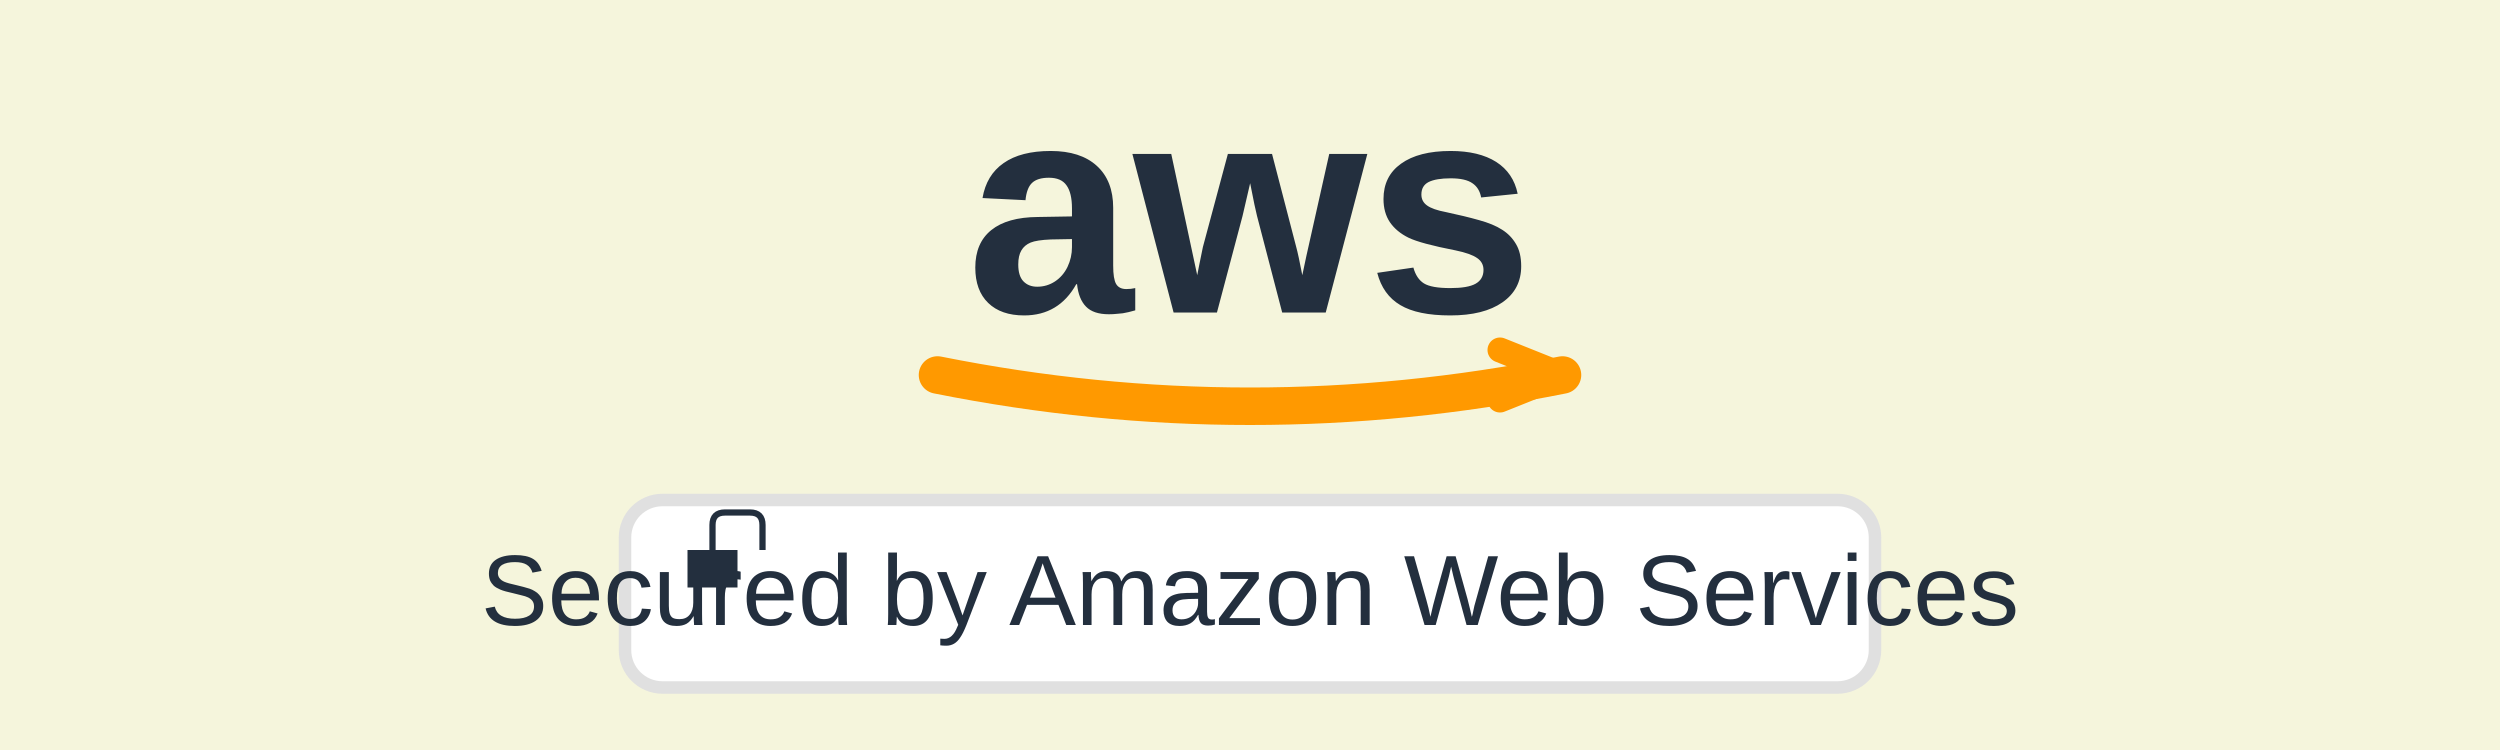
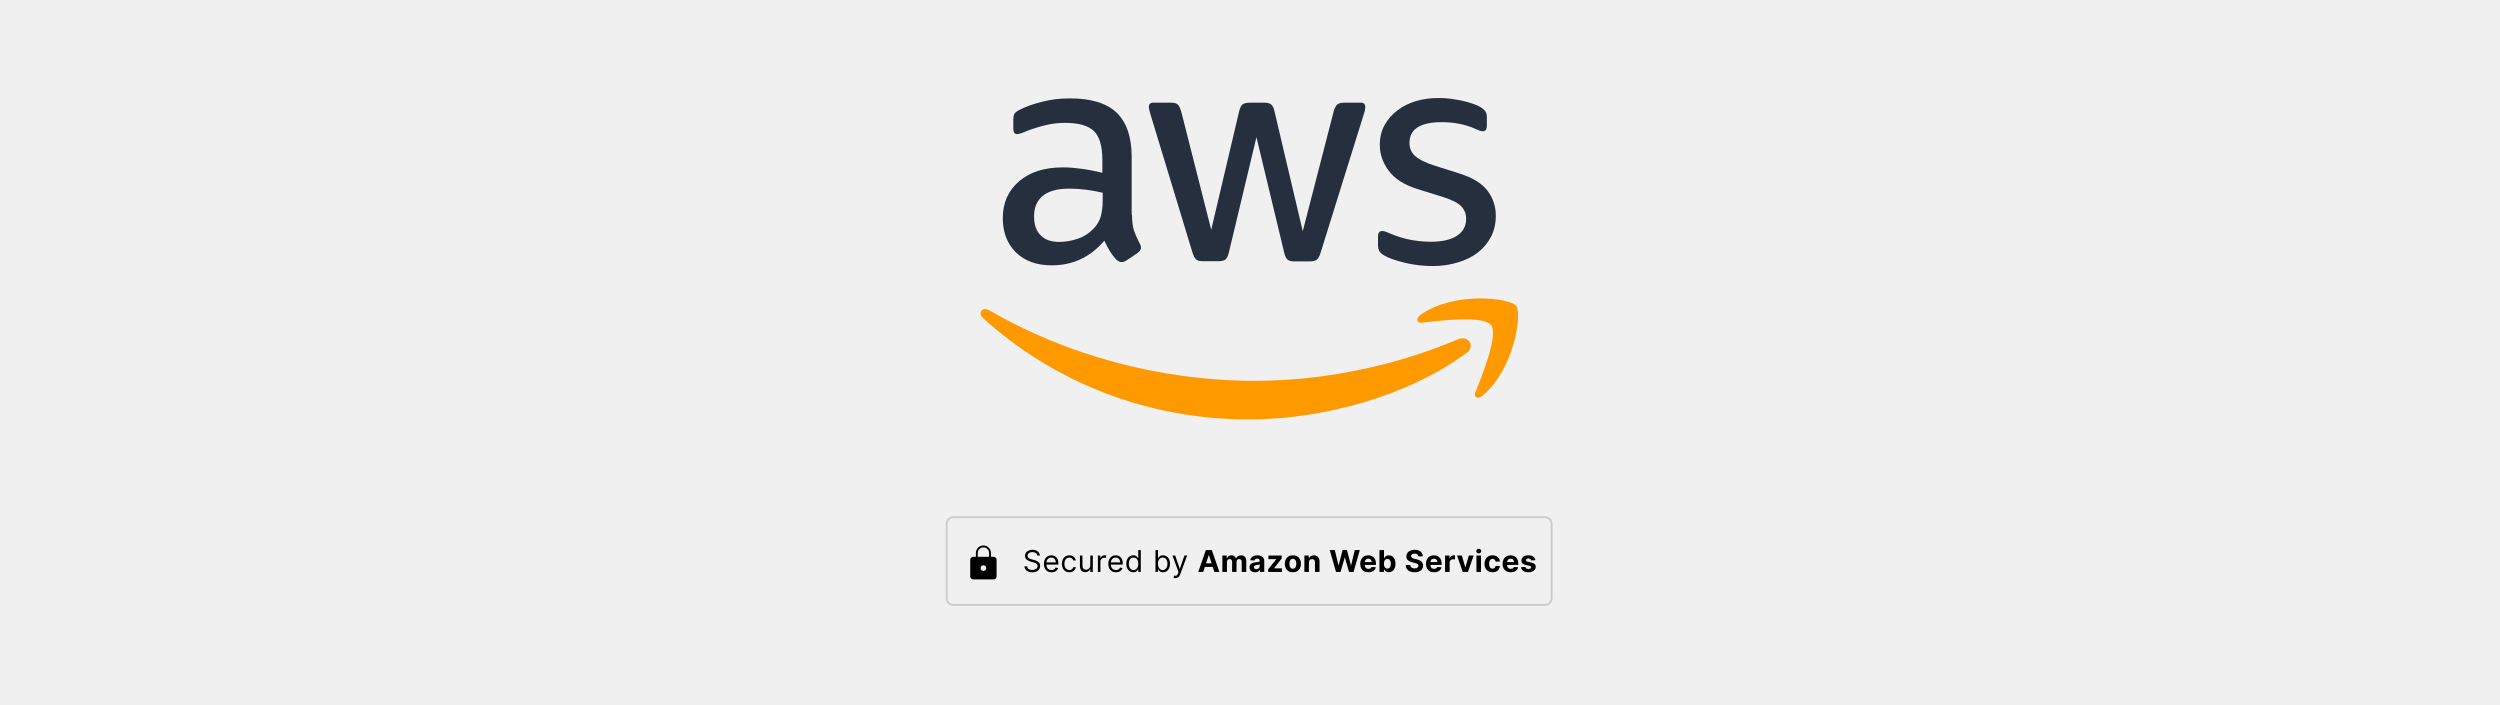
- <svg xmlns="http://www.w3.org/2000/svg" width="200" height="60" viewBox="0 0 200 60">
-   <rect width="200" height="60" fill="#F5F5DC" />
-   <text x="100" y="25" font-family="Arial, sans-serif" font-size="24" font-weight="bold" text-anchor="middle" fill="#232F3E">aws</text>
-   <path d="M 75 30 Q 100 35 125 30" stroke="#FF9900" stroke-width="3" fill="none" stroke-linecap="round" />
-   <path d="M 120 28 L 125 30 L 120 32" stroke="#FF9900" stroke-width="2" fill="none" stroke-linecap="round" stroke-linejoin="round" />
-   <rect x="50" y="40" width="100" height="15" rx="3" fill="white" stroke="#E0E0E0" stroke-width="1" />
-   <rect x="55" y="44" width="4" height="3" fill="#232F3E" />
-   <path d="M 57 44 L 57 42 Q 57 41 58 41 L 60 41 Q 61 41 61 42 L 61 44" stroke="#232F3E" stroke-width="0.5" fill="none" />
-   <text x="100" y="50" font-family="Arial, sans-serif" font-size="8" text-anchor="middle" fill="#232F3E">Secured by Amazon Web Services</text>
+ <svg xmlns="http://www.w3.org/2000/svg" width="1146" height="323" viewBox="0 0 1146 323" fill="none">
+   <g clip-path="url(#clip0_2298_5691)">
+     <path d="M518.923 98.441C518.923 101.474 519.252 103.932 519.825 105.735C520.553 107.763 521.429 109.735 522.447 111.635C522.857 112.29 523.02 112.945 523.02 113.52C523.02 114.338 522.529 115.158 521.464 115.978L516.302 119.419C515.564 119.911 514.826 120.157 514.17 120.157C513.351 120.157 512.532 119.747 511.712 119.009C510.607 117.824 509.619 116.534 508.762 115.158C507.943 113.766 507.123 112.208 506.222 110.324C499.83 117.862 491.799 121.631 482.13 121.632C475.248 121.632 469.757 119.665 465.741 115.732C461.727 111.798 459.678 106.554 459.678 99.999C459.678 93.034 462.136 87.379 467.135 83.118C472.133 78.857 478.771 76.727 487.211 76.727C489.997 76.727 492.865 76.972 495.897 77.382C498.929 77.792 502.043 78.447 505.321 79.185V73.203C505.321 66.975 504.009 62.632 501.469 60.092C498.847 57.552 494.422 56.322 488.112 56.322C485.244 56.322 482.295 56.651 479.262 57.388C476.23 58.126 473.28 59.027 470.412 60.174C469.101 60.747 468.118 61.075 467.544 61.239C466.97 61.404 466.561 61.485 466.233 61.485C465.086 61.485 464.513 60.665 464.513 58.944V54.929C464.513 53.618 464.677 52.635 465.086 52.062C465.496 51.488 466.233 50.914 467.381 50.341C470.249 48.865 473.69 47.636 477.705 46.653C481.721 45.588 485.983 45.097 490.489 45.097C500.241 45.097 507.37 47.309 511.959 51.734C516.466 56.159 518.761 62.878 518.761 71.892V98.441H518.923ZM485.654 110.897C488.359 110.897 491.145 110.406 494.094 109.422C497.044 108.439 499.667 106.636 501.879 104.178C503.191 102.621 504.174 100.9 504.665 98.933C505.157 96.967 505.484 94.59 505.484 91.804V88.363C502.999 87.758 500.482 87.293 497.945 86.97C495.391 86.645 492.818 86.481 490.243 86.478C484.752 86.478 480.737 87.543 478.034 89.756C475.33 91.968 474.018 95.082 474.018 99.179C474.018 103.03 475.001 105.898 477.049 107.865C479.017 109.914 481.885 110.897 485.654 110.897ZM551.455 119.747C549.98 119.747 548.997 119.501 548.341 118.927C547.686 118.436 547.112 117.289 546.621 115.732L527.364 52.389C526.871 50.75 526.626 49.685 526.626 49.111C526.626 47.801 527.281 47.062 528.593 47.062H536.623C538.18 47.062 539.246 47.309 539.819 47.882C540.474 48.374 540.967 49.521 541.458 51.078L555.224 105.325L568.008 51.078C568.417 49.439 568.909 48.374 569.564 47.882C570.22 47.391 571.368 47.063 572.843 47.063H579.398C580.954 47.063 582.021 47.309 582.675 47.882C583.331 48.374 583.905 49.521 584.232 51.078L597.18 105.98L611.355 51.078C611.847 49.439 612.421 48.374 612.994 47.882C613.649 47.391 614.715 47.063 616.19 47.063H623.81C625.122 47.063 625.86 47.718 625.86 49.111C625.86 49.521 625.777 49.931 625.695 50.422C625.613 50.913 625.45 51.57 625.122 52.472L605.373 115.813C604.882 117.453 604.308 118.518 603.652 119.009C602.997 119.501 601.931 119.829 600.539 119.829H593.492C591.935 119.829 590.87 119.584 590.213 119.009C589.558 118.436 588.985 117.371 588.657 115.732L575.955 62.878L563.336 115.649C562.927 117.289 562.435 118.354 561.779 118.927C561.124 119.501 559.976 119.747 558.502 119.747H551.455ZM656.753 121.96C652.492 121.96 648.231 121.468 644.134 120.484C640.036 119.501 636.841 118.435 634.71 117.207C633.399 116.469 632.497 115.65 632.17 114.913C631.851 114.189 631.684 113.408 631.678 112.618V108.439C631.678 106.718 632.333 105.898 633.563 105.898C634.065 105.9 634.563 105.983 635.038 106.145C635.529 106.309 636.267 106.636 637.087 106.964C639.981 108.237 643.002 109.199 646.1 109.832C649.31 110.482 652.577 110.812 655.852 110.815C661.014 110.815 665.03 109.914 667.815 108.111C670.601 106.308 672.077 103.686 672.077 100.326C672.077 98.032 671.339 96.147 669.864 94.59C668.389 93.033 665.603 91.641 661.588 90.329L649.706 86.642C643.724 84.757 639.299 81.971 636.595 78.283C633.891 74.677 632.498 70.663 632.498 66.401C632.498 62.96 633.235 59.928 634.71 57.305C636.185 54.683 638.152 52.389 640.61 50.587C643.068 48.702 645.854 47.309 649.132 46.325C652.409 45.342 655.851 44.932 659.457 44.932C661.259 44.932 663.144 45.015 664.947 45.26C666.832 45.506 668.553 45.833 670.274 46.161C671.912 46.571 673.47 46.981 674.945 47.473C676.419 47.964 677.566 48.455 678.386 48.947C679.534 49.603 680.352 50.259 680.844 50.996C681.336 51.652 681.582 52.553 681.582 53.7V57.552C681.582 59.272 680.927 60.174 679.697 60.174C679.042 60.174 677.976 59.846 676.584 59.19C671.912 57.059 666.667 55.994 660.851 55.994C656.18 55.994 652.492 56.732 649.951 58.289C647.412 59.846 646.1 62.223 646.1 65.582C646.1 67.877 646.92 69.843 648.558 71.4C650.197 72.958 653.229 74.514 657.573 75.907L669.208 79.595C675.108 81.48 679.369 84.102 681.91 87.461C684.45 90.82 685.68 94.672 685.68 98.933C685.68 102.457 684.941 105.653 683.548 108.439C682.074 111.225 680.107 113.683 677.566 115.65C675.026 117.699 671.994 119.174 668.471 120.239C664.783 121.386 660.932 121.96 656.753 121.96Z" fill="#252F3E" />
+     <path d="M672.247 161.782C645.288 181.695 606.118 192.266 572.44 192.266C525.24 192.266 482.712 174.811 450.59 145.803C448.049 143.509 450.343 140.396 453.375 142.197C488.119 162.357 530.976 174.566 575.308 174.566C605.217 174.566 638.077 168.338 668.315 155.555C672.821 153.506 676.673 158.505 672.247 161.782ZM683.474 148.999C680.033 144.574 660.693 146.868 651.925 147.934C649.303 148.262 648.893 145.967 651.27 144.247C666.675 133.43 691.996 136.544 694.946 140.149C697.896 143.837 694.126 169.157 679.704 181.285C677.492 183.17 675.362 182.187 676.345 179.729C679.622 171.615 686.915 153.342 683.474 148.999Z" fill="#FF9900" />
+   </g>
+   <rect x="433.967" y="237.074" width="277.304" height="40.221" rx="3.022" stroke="#CBCBCB" stroke-width="0.863" />
+   <path d="M446.147 265.596C445.763 265.596 445.434 265.459 445.162 265.186C444.889 264.912 444.752 264.585 444.751 264.202V256.631C444.751 256.248 444.888 255.92 445.162 255.647C445.435 255.374 445.763 255.237 446.146 255.236H447.341V253.509C447.341 252.547 447.677 251.732 448.347 251.062C449.017 250.391 449.833 250.056 450.795 250.056C451.757 250.056 452.573 250.391 453.243 251.062C453.914 251.732 454.249 252.548 454.248 253.509V255.236H455.444C455.827 255.236 456.155 255.373 456.428 255.646C456.701 255.919 456.838 256.247 456.838 256.63V264.202C456.838 264.585 456.701 264.913 456.428 265.186C456.155 265.459 455.827 265.595 455.444 265.596H446.147ZM450.795 261.711C451.159 261.711 451.466 261.586 451.715 261.336C451.965 261.087 452.09 260.78 452.09 260.416C452.09 260.052 451.965 259.745 451.715 259.496C451.465 259.246 451.159 259.121 450.795 259.121C450.431 259.12 450.124 259.245 449.874 259.496C449.625 259.745 449.5 260.052 449.5 260.416C449.5 260.78 449.625 261.087 449.874 261.336C450.124 261.586 450.43 261.711 450.795 261.711ZM448.205 255.236H453.385V253.509C453.385 252.79 453.133 252.178 452.629 251.675C452.126 251.171 451.514 250.919 450.795 250.919C450.075 250.919 449.464 251.171 448.96 251.675C448.457 252.178 448.205 252.79 448.205 253.509V255.236Z" fill="black" />
+   <path d="M475.506 254.65C475.447 254.153 475.208 253.767 474.79 253.492C474.371 253.217 473.858 253.08 473.249 253.08C472.805 253.08 472.416 253.152 472.082 253.296C471.752 253.44 471.493 253.638 471.307 253.889C471.124 254.141 471.032 254.427 471.032 254.748C471.032 255.016 471.096 255.246 471.224 255.439C471.354 255.629 471.521 255.788 471.724 255.915C471.927 256.04 472.139 256.143 472.362 256.224C472.584 256.303 472.788 256.367 472.975 256.416L473.995 256.69C474.257 256.759 474.548 256.854 474.868 256.975C475.192 257.096 475.501 257.261 475.795 257.47C476.093 257.676 476.338 257.941 476.531 258.265C476.724 258.589 476.82 258.986 476.82 259.457C476.82 260 476.678 260.49 476.394 260.928C476.112 261.367 475.7 261.715 475.158 261.973C474.618 262.232 473.962 262.361 473.191 262.361C472.471 262.361 471.848 262.245 471.322 262.013C470.798 261.78 470.386 261.457 470.086 261.041C469.788 260.626 469.619 260.144 469.58 259.594H470.836C470.869 259.974 470.996 260.287 471.219 260.536C471.444 260.781 471.729 260.964 472.072 261.085C472.419 261.203 472.792 261.262 473.191 261.262C473.655 261.262 474.072 261.187 474.441 261.036C474.811 260.883 475.104 260.67 475.319 260.399C475.535 260.124 475.643 259.804 475.643 259.437C475.643 259.104 475.55 258.832 475.364 258.623C475.177 258.414 474.932 258.244 474.628 258.113C474.324 257.982 473.995 257.868 473.642 257.769L472.406 257.416C471.621 257.191 471 256.869 470.542 256.45C470.084 256.031 469.855 255.484 469.855 254.807C469.855 254.244 470.007 253.754 470.311 253.335C470.619 252.913 471.031 252.586 471.547 252.354C472.067 252.119 472.648 252.001 473.289 252.001C473.936 252.001 474.512 252.117 475.015 252.349C475.519 252.578 475.918 252.892 476.212 253.291C476.51 253.69 476.667 254.143 476.683 254.65H475.506ZM482.03 262.341C481.304 262.341 480.678 262.181 480.151 261.86C479.628 261.537 479.224 261.085 478.94 260.507C478.658 259.924 478.518 259.248 478.518 258.476C478.518 257.704 478.658 257.024 478.94 256.435C479.224 255.843 479.62 255.382 480.127 255.052C480.637 254.718 481.232 254.552 481.912 254.552C482.305 254.552 482.692 254.617 483.075 254.748C483.457 254.879 483.806 255.091 484.119 255.385C484.433 255.677 484.684 256.062 484.87 256.543C485.056 257.024 485.15 257.616 485.15 258.319V258.809H479.342V257.809H483.972C483.972 257.384 483.887 257.004 483.717 256.671C483.55 256.337 483.312 256.074 483.001 255.881C482.694 255.688 482.331 255.591 481.912 255.591C481.451 255.591 481.052 255.706 480.715 255.935C480.382 256.161 480.125 256.455 479.945 256.818C479.765 257.181 479.675 257.57 479.675 257.985V258.652C479.675 259.221 479.773 259.704 479.97 260.099C480.169 260.492 480.445 260.791 480.799 260.997C481.152 261.2 481.562 261.301 482.03 261.301C482.334 261.301 482.609 261.259 482.854 261.174C483.102 261.085 483.317 260.955 483.497 260.781C483.676 260.605 483.815 260.386 483.913 260.124L485.032 260.438C484.914 260.817 484.716 261.151 484.438 261.439C484.16 261.723 483.817 261.945 483.408 262.106C482.999 262.263 482.54 262.341 482.03 262.341ZM490.179 262.341C489.472 262.341 488.864 262.174 488.354 261.841C487.844 261.507 487.451 261.048 487.177 260.462C486.902 259.877 486.765 259.208 486.765 258.456C486.765 257.691 486.905 257.016 487.186 256.43C487.471 255.842 487.867 255.382 488.374 255.052C488.884 254.718 489.479 254.552 490.159 254.552C490.689 254.552 491.166 254.65 491.591 254.846C492.017 255.042 492.365 255.317 492.636 255.67C492.908 256.023 493.076 256.435 493.142 256.906H491.984C491.896 256.563 491.699 256.259 491.395 255.994C491.094 255.726 490.689 255.591 490.179 255.591C489.727 255.591 489.332 255.709 488.992 255.945C488.655 256.177 488.392 256.506 488.202 256.931C488.015 257.352 487.922 257.848 487.922 258.417C487.922 258.999 488.014 259.506 488.197 259.938C488.383 260.369 488.645 260.704 488.982 260.943C489.322 261.182 489.721 261.301 490.179 261.301C490.48 261.301 490.753 261.249 490.998 261.144C491.243 261.04 491.451 260.889 491.621 260.693C491.791 260.497 491.912 260.261 491.984 259.987H493.142C493.076 260.431 492.914 260.832 492.656 261.188C492.401 261.542 492.062 261.823 491.64 262.032C491.222 262.238 490.735 262.341 490.179 262.341ZM499.789 259.104V254.65H500.947V262.184H499.789V260.909H499.711C499.534 261.291 499.26 261.617 498.887 261.885C498.514 262.15 498.043 262.282 497.474 262.282C497.003 262.282 496.585 262.179 496.218 261.973C495.852 261.764 495.564 261.45 495.355 261.031C495.146 260.61 495.041 260.078 495.041 259.437V254.65H496.199V259.359C496.199 259.908 496.352 260.346 496.66 260.673C496.97 261 497.366 261.164 497.847 261.164C498.135 261.164 498.427 261.09 498.725 260.943C499.026 260.796 499.278 260.57 499.48 260.266C499.686 259.962 499.789 259.575 499.789 259.104ZM503.275 262.184V254.65H504.393V255.788H504.471C504.609 255.415 504.857 255.112 505.217 254.88C505.577 254.648 505.982 254.532 506.434 254.532C506.519 254.532 506.625 254.534 506.752 254.537C506.88 254.54 506.976 254.545 507.042 254.552V255.729C507.003 255.719 506.913 255.704 506.772 255.685C506.635 255.662 506.489 255.65 506.335 255.65C505.969 255.65 505.642 255.727 505.354 255.881C505.07 256.031 504.844 256.241 504.677 256.509C504.514 256.774 504.432 257.076 504.432 257.416V262.184H503.275ZM511.551 262.341C510.825 262.341 510.199 262.181 509.672 261.86C509.149 261.537 508.745 261.085 508.461 260.507C508.179 259.924 508.039 259.248 508.039 258.476C508.039 257.704 508.179 257.024 508.461 256.435C508.745 255.843 509.141 255.382 509.648 255.052C510.158 254.718 510.753 254.552 511.433 254.552C511.826 254.552 512.213 254.617 512.596 254.748C512.978 254.879 513.327 255.091 513.641 255.385C513.955 255.677 514.205 256.062 514.391 256.543C514.577 257.024 514.671 257.616 514.671 258.319V258.809H508.863V257.809H513.493C513.493 257.384 513.408 257.004 513.238 256.671C513.072 256.337 512.833 256.074 512.522 255.881C512.215 255.688 511.852 255.591 511.433 255.591C510.972 255.591 510.573 255.706 510.236 255.935C509.903 256.161 509.646 256.455 509.466 256.818C509.286 257.181 509.196 257.57 509.196 257.985V258.652C509.196 259.221 509.294 259.704 509.491 260.099C509.69 260.492 509.967 260.791 510.32 260.997C510.673 261.2 511.083 261.301 511.551 261.301C511.855 261.301 512.13 261.259 512.375 261.174C512.624 261.085 512.838 260.955 513.018 260.781C513.197 260.605 513.336 260.386 513.435 260.124L514.553 260.438C514.435 260.817 514.237 261.151 513.959 261.439C513.681 261.723 513.338 261.945 512.929 262.106C512.521 262.263 512.061 262.341 511.551 262.341ZM519.484 262.341C518.856 262.341 518.302 262.183 517.821 261.865C517.34 261.545 516.964 261.094 516.693 260.511C516.421 259.926 516.286 259.234 516.286 258.437C516.286 257.645 516.421 256.958 516.693 256.376C516.964 255.794 517.342 255.345 517.826 255.027C518.31 254.71 518.869 254.552 519.504 254.552C519.994 254.552 520.382 254.633 520.666 254.797C520.954 254.957 521.173 255.14 521.323 255.346C521.477 255.549 521.597 255.716 521.682 255.847H521.78V252.138H522.937V262.184H521.819V261.027H521.682C521.597 261.164 521.476 261.337 521.319 261.547C521.162 261.753 520.938 261.937 520.647 262.101C520.355 262.261 519.968 262.341 519.484 262.341ZM519.641 261.301C520.105 261.301 520.498 261.18 520.818 260.938C521.139 260.693 521.382 260.355 521.549 259.923C521.716 259.488 521.799 258.986 521.799 258.417C521.799 257.854 521.718 257.362 521.554 256.94C521.39 256.515 521.148 256.185 520.828 255.95C520.508 255.711 520.112 255.591 519.641 255.591C519.15 255.591 518.742 255.717 518.415 255.969C518.091 256.218 517.847 256.556 517.684 256.985C517.523 257.41 517.443 257.887 517.443 258.417C517.443 258.953 517.525 259.441 517.689 259.879C517.855 260.314 518.101 260.66 518.424 260.919C518.751 261.174 519.157 261.301 519.641 261.301ZM529.675 262.184V252.138H530.832V255.847H530.93C531.015 255.716 531.133 255.549 531.284 255.346C531.437 255.14 531.656 254.957 531.941 254.797C532.229 254.633 532.618 254.552 533.108 254.552C533.743 254.552 534.302 254.71 534.786 255.027C535.27 255.345 535.648 255.794 535.919 256.376C536.19 256.958 536.326 257.645 536.326 258.437C536.326 259.234 536.19 259.926 535.919 260.511C535.648 261.094 535.272 261.545 534.791 261.865C534.31 262.183 533.756 262.341 533.128 262.341C532.644 262.341 532.256 262.261 531.965 262.101C531.674 261.937 531.45 261.753 531.293 261.547C531.136 261.337 531.015 261.164 530.93 261.027H530.793V262.184H529.675ZM530.813 258.417C530.813 258.986 530.896 259.488 531.063 259.923C531.23 260.355 531.473 260.693 531.794 260.938C532.114 261.18 532.507 261.301 532.971 261.301C533.455 261.301 533.859 261.174 534.183 260.919C534.51 260.66 534.755 260.314 534.918 259.879C535.085 259.441 535.169 258.953 535.169 258.417C535.169 257.887 535.087 257.41 534.923 256.985C534.763 256.556 534.519 256.218 534.192 255.969C533.869 255.717 533.461 255.591 532.971 255.591C532.5 255.591 532.104 255.711 531.784 255.95C531.463 256.185 531.221 256.515 531.058 256.94C530.894 257.362 530.813 257.854 530.813 258.417ZM538.78 265.01C538.584 265.01 538.409 264.993 538.255 264.961C538.101 264.931 537.995 264.902 537.936 264.872L538.231 263.852C538.512 263.924 538.76 263.95 538.976 263.93C539.192 263.911 539.383 263.814 539.55 263.641C539.72 263.471 539.876 263.195 540.016 262.812L540.232 262.223L537.446 254.65H538.702L540.781 260.654H540.86L542.94 254.65H544.195L540.997 263.283C540.853 263.672 540.675 263.994 540.463 264.249C540.25 264.508 540.003 264.699 539.722 264.823C539.444 264.948 539.13 265.01 538.78 265.01ZM551.568 262.184H549.292L552.76 252.138H555.497L558.96 262.184H556.684L554.168 254.434H554.089L551.568 262.184ZM551.426 258.235H556.802V259.893H551.426V258.235ZM560.337 262.184V254.65H562.329V255.979H562.417C562.574 255.538 562.836 255.189 563.202 254.934C563.568 254.679 564.007 254.552 564.517 254.552C565.033 254.552 565.473 254.681 565.836 254.939C566.199 255.194 566.441 255.541 566.562 255.979H566.641C566.794 255.547 567.072 255.202 567.475 254.944C567.88 254.682 568.359 254.552 568.912 254.552C569.615 254.552 570.186 254.776 570.624 255.224C571.065 255.668 571.286 256.299 571.286 257.117V262.184H569.201V257.529C569.201 257.11 569.09 256.797 568.868 256.587C568.645 256.378 568.367 256.273 568.034 256.273C567.654 256.273 567.359 256.394 567.146 256.636C566.933 256.875 566.827 257.191 566.827 257.583V262.184H564.801V257.485C564.801 257.115 564.695 256.821 564.482 256.602C564.273 256.383 563.997 256.273 563.653 256.273C563.421 256.273 563.212 256.332 563.026 256.45C562.842 256.564 562.697 256.726 562.589 256.936C562.481 257.142 562.427 257.384 562.427 257.662V262.184H560.337ZM575.292 262.326C574.812 262.326 574.383 262.243 574.007 262.076C573.631 261.906 573.334 261.656 573.114 261.326C572.899 260.992 572.791 260.577 572.791 260.08C572.791 259.661 572.868 259.31 573.021 259.025C573.175 258.741 573.384 258.512 573.649 258.338C573.914 258.165 574.215 258.034 574.552 257.946C574.892 257.858 575.248 257.796 575.621 257.76C576.059 257.714 576.412 257.671 576.681 257.632C576.949 257.59 577.143 257.527 577.264 257.446C577.385 257.364 577.446 257.243 577.446 257.083V257.053C577.446 256.743 577.348 256.502 577.151 256.332C576.959 256.162 576.684 256.077 576.327 256.077C575.951 256.077 575.652 256.161 575.43 256.327C575.207 256.491 575.06 256.697 574.988 256.945L573.056 256.788C573.154 256.331 573.347 255.935 573.634 255.601C573.922 255.264 574.293 255.006 574.748 254.826C575.206 254.643 575.735 254.552 576.337 254.552C576.756 254.552 577.156 254.601 577.539 254.699C577.925 254.797 578.267 254.949 578.564 255.155C578.865 255.361 579.102 255.626 579.275 255.95C579.449 256.27 579.535 256.654 579.535 257.102V262.184H577.554V261.139H577.495C577.374 261.375 577.212 261.582 577.009 261.762C576.806 261.939 576.563 262.078 576.278 262.179C575.994 262.277 575.665 262.326 575.292 262.326ZM575.891 260.884C576.198 260.884 576.47 260.824 576.705 260.703C576.941 260.579 577.125 260.412 577.259 260.202C577.393 259.993 577.461 259.756 577.461 259.491V258.692C577.395 258.734 577.305 258.773 577.191 258.809C577.08 258.842 576.954 258.873 576.813 258.903C576.672 258.929 576.532 258.953 576.391 258.976C576.251 258.996 576.123 259.014 576.009 259.03C575.763 259.066 575.549 259.123 575.366 259.202C575.183 259.28 575.041 259.387 574.939 259.521C574.838 259.651 574.787 259.815 574.787 260.011C574.787 260.296 574.89 260.513 575.096 260.664C575.305 260.811 575.57 260.884 575.891 260.884ZM581.325 262.184V260.938L585.013 256.371V256.317H581.452V254.65H587.53V256.008L584.067 260.462V260.516H587.657V262.184H581.325ZM592.651 262.331C591.889 262.331 591.23 262.169 590.674 261.846C590.121 261.519 589.695 261.064 589.394 260.482C589.093 259.897 588.942 259.218 588.942 258.446C588.942 257.668 589.093 256.988 589.394 256.406C589.695 255.82 590.121 255.366 590.674 255.042C591.23 254.715 591.889 254.552 592.651 254.552C593.413 254.552 594.07 254.715 594.623 255.042C595.179 255.366 595.607 255.82 595.908 256.406C596.209 256.988 596.359 257.668 596.359 258.446C596.359 259.218 596.209 259.897 595.908 260.482C595.607 261.064 595.179 261.519 594.623 261.846C594.07 262.169 593.413 262.331 592.651 262.331ZM592.661 260.713C593.007 260.713 593.297 260.615 593.529 260.418C593.761 260.219 593.936 259.947 594.054 259.604C594.175 259.261 594.235 258.87 594.235 258.432C594.235 257.993 594.175 257.603 594.054 257.259C593.936 256.916 593.761 256.644 593.529 256.445C593.297 256.246 593.007 256.146 592.661 256.146C592.311 256.146 592.016 256.246 591.778 256.445C591.542 256.644 591.364 256.916 591.243 257.259C591.125 257.603 591.066 257.993 591.066 258.432C591.066 258.87 591.125 259.261 591.243 259.604C591.364 259.947 591.542 260.219 591.778 260.418C592.016 260.615 592.311 260.713 592.661 260.713ZM600.015 257.828V262.184H597.925V254.65H599.917V255.979H600.005C600.172 255.541 600.451 255.194 600.844 254.939C601.236 254.681 601.712 254.552 602.271 254.552C602.795 254.552 603.251 254.666 603.64 254.895C604.029 255.124 604.332 255.451 604.547 255.876C604.763 256.298 604.871 256.801 604.871 257.387V262.184H602.781V257.76C602.785 257.299 602.667 256.939 602.428 256.68C602.19 256.419 601.861 256.288 601.442 256.288C601.161 256.288 600.913 256.349 600.697 256.47C600.484 256.591 600.317 256.767 600.196 256.999C600.079 257.228 600.018 257.505 600.015 257.828ZM612.43 262.184L609.556 252.138H611.876L613.539 259.118H613.622L615.457 252.138H617.443L619.273 259.133H619.361L621.024 252.138H623.344L620.47 262.184H618.4L616.487 255.616H616.408L614.5 262.184H612.43ZM627.273 262.331C626.498 262.331 625.831 262.174 625.272 261.86C624.716 261.543 624.288 261.095 623.987 260.516C623.686 259.934 623.536 259.246 623.536 258.451C623.536 257.676 623.686 256.996 623.987 256.411C624.288 255.825 624.711 255.369 625.257 255.042C625.807 254.715 626.451 254.552 627.19 254.552C627.687 254.552 628.15 254.632 628.578 254.792C629.01 254.949 629.386 255.186 629.706 255.503C630.03 255.82 630.282 256.219 630.462 256.7C630.642 257.178 630.732 257.737 630.732 258.378V258.952H624.37V257.657H628.765C628.765 257.356 628.699 257.089 628.568 256.857C628.438 256.625 628.256 256.443 628.024 256.313C627.795 256.178 627.529 256.111 627.224 256.111C626.907 256.111 626.626 256.185 626.381 256.332C626.139 256.476 625.949 256.671 625.812 256.916C625.674 257.158 625.604 257.428 625.601 257.725V258.957C625.601 259.329 625.669 259.651 625.807 259.923C625.947 260.194 626.145 260.404 626.4 260.551C626.655 260.698 626.958 260.771 627.308 260.771C627.54 260.771 627.753 260.739 627.945 260.673C628.138 260.608 628.304 260.51 628.441 260.379C628.578 260.248 628.683 260.088 628.755 259.898L630.688 260.026C630.589 260.49 630.388 260.896 630.084 261.242C629.783 261.586 629.394 261.854 628.917 262.047C628.443 262.237 627.895 262.331 627.273 262.331ZM632.342 262.184V252.138H634.431V255.915H634.495C634.587 255.712 634.719 255.506 634.893 255.297C635.069 255.085 635.298 254.908 635.579 254.767C635.864 254.624 636.217 254.552 636.639 254.552C637.188 254.552 637.695 254.695 638.159 254.983C638.624 255.268 638.995 255.698 639.273 256.273C639.551 256.846 639.69 257.563 639.69 258.427C639.69 259.267 639.554 259.977 639.283 260.556C639.015 261.131 638.648 261.568 638.184 261.865C637.723 262.16 637.206 262.307 636.634 262.307C636.228 262.307 635.883 262.24 635.599 262.106C635.318 261.972 635.087 261.803 634.907 261.6C634.727 261.394 634.59 261.187 634.495 260.978H634.402V262.184H632.342ZM634.387 258.417C634.387 258.865 634.449 259.256 634.574 259.589C634.698 259.923 634.878 260.183 635.113 260.369C635.349 260.552 635.635 260.644 635.972 260.644C636.312 260.644 636.6 260.551 636.835 260.364C637.071 260.175 637.249 259.913 637.37 259.579C637.494 259.243 637.556 258.855 637.556 258.417C637.556 257.982 637.496 257.599 637.375 257.269C637.254 256.939 637.075 256.68 636.84 256.494C636.605 256.308 636.315 256.214 635.972 256.214C635.632 256.214 635.344 256.304 635.108 256.484C634.876 256.664 634.698 256.919 634.574 257.249C634.449 257.58 634.387 257.969 634.387 258.417ZM650.185 255.027C650.145 254.632 649.977 254.324 649.679 254.105C649.382 253.886 648.978 253.777 648.468 253.777C648.121 253.777 647.829 253.826 647.59 253.924C647.351 254.019 647.168 254.151 647.04 254.321C646.916 254.491 646.854 254.684 646.854 254.9C646.847 255.08 646.885 255.237 646.967 255.371C647.052 255.505 647.168 255.621 647.315 255.719C647.462 255.814 647.632 255.897 647.825 255.969C648.018 256.038 648.224 256.097 648.443 256.146L649.346 256.362C649.784 256.46 650.186 256.591 650.553 256.754C650.919 256.918 651.236 257.119 651.504 257.357C651.772 257.596 651.98 257.877 652.127 258.201C652.278 258.525 652.354 258.896 652.358 259.315C652.354 259.929 652.198 260.462 651.887 260.914C651.579 261.362 651.135 261.71 650.553 261.959C649.974 262.204 649.276 262.326 648.458 262.326C647.647 262.326 646.941 262.202 646.339 261.954C645.741 261.705 645.273 261.337 644.936 260.85C644.603 260.359 644.428 259.753 644.411 259.03H646.467C646.489 259.367 646.586 259.648 646.756 259.874C646.929 260.096 647.16 260.265 647.448 260.379C647.739 260.49 648.067 260.546 648.434 260.546C648.793 260.546 649.106 260.494 649.37 260.389C649.639 260.284 649.846 260.139 649.993 259.952C650.141 259.766 650.214 259.552 650.214 259.31C650.214 259.084 650.147 258.894 650.013 258.741C649.882 258.587 649.689 258.456 649.434 258.348C649.182 258.24 648.873 258.142 648.507 258.054L647.413 257.779C646.566 257.573 645.897 257.251 645.407 256.813C644.916 256.375 644.673 255.784 644.676 255.042C644.673 254.434 644.835 253.902 645.162 253.448C645.492 252.993 645.945 252.639 646.52 252.383C647.096 252.128 647.75 252.001 648.483 252.001C649.228 252.001 649.879 252.128 650.435 252.383C650.994 252.639 651.429 252.993 651.74 253.448C652.05 253.902 652.211 254.429 652.22 255.027H650.185ZM657.388 262.331C656.613 262.331 655.946 262.174 655.387 261.86C654.831 261.543 654.402 261.095 654.102 260.516C653.801 259.934 653.65 259.246 653.65 258.451C653.65 257.676 653.801 256.996 654.102 256.411C654.402 255.825 654.826 255.369 655.372 255.042C655.921 254.715 656.566 254.552 657.305 254.552C657.802 254.552 658.265 254.632 658.693 254.792C659.125 254.949 659.501 255.186 659.821 255.503C660.145 255.82 660.397 256.219 660.577 256.7C660.756 257.178 660.846 257.737 660.846 258.378V258.952H654.484V257.657H658.879C658.879 257.356 658.814 257.089 658.683 256.857C658.552 256.625 658.371 256.443 658.139 256.313C657.91 256.178 657.643 256.111 657.339 256.111C657.022 256.111 656.741 256.185 656.495 256.332C656.253 256.476 656.064 256.671 655.926 256.916C655.789 257.158 655.719 257.428 655.715 257.725V258.957C655.715 259.329 655.784 259.651 655.921 259.923C656.062 260.194 656.26 260.404 656.515 260.551C656.77 260.698 657.073 260.771 657.422 260.771C657.655 260.771 657.867 260.739 658.06 260.673C658.253 260.608 658.418 260.51 658.556 260.379C658.693 260.248 658.798 260.088 658.869 259.898L660.802 260.026C660.704 260.49 660.503 260.896 660.199 261.242C659.898 261.586 659.509 261.854 659.031 262.047C658.557 262.237 658.009 262.331 657.388 262.331ZM662.417 262.184V254.65H664.443V255.964H664.522C664.659 255.497 664.889 255.143 665.213 254.905C665.537 254.663 665.91 254.542 666.332 254.542C666.436 254.542 666.549 254.548 666.67 254.561C666.791 254.574 666.897 254.592 666.989 254.615V256.47C666.891 256.44 666.755 256.414 666.582 256.391C666.408 256.368 666.25 256.357 666.106 256.357C665.799 256.357 665.524 256.424 665.282 256.558C665.043 256.689 664.853 256.872 664.713 257.107C664.576 257.343 664.507 257.614 664.507 257.922V262.184H662.417ZM675.53 254.65L672.896 262.184H670.542L667.907 254.65H670.115L671.68 260.041H671.758L673.318 254.65H675.53ZM676.807 262.184V254.65H678.896V262.184H676.807ZM677.857 253.678C677.546 253.678 677.279 253.575 677.057 253.369C676.838 253.16 676.728 252.91 676.728 252.619C676.728 252.331 676.838 252.084 677.057 251.878C677.279 251.669 677.546 251.564 677.857 251.564C678.167 251.564 678.432 251.669 678.651 251.878C678.874 252.084 678.985 252.331 678.985 252.619C678.985 252.91 678.874 253.16 678.651 253.369C678.432 253.575 678.167 253.678 677.857 253.678ZM684.182 262.331C683.41 262.331 682.746 262.168 682.19 261.841C681.638 261.511 681.213 261.053 680.915 260.467C680.621 259.882 680.473 259.208 680.473 258.446C680.473 257.675 680.622 256.998 680.92 256.416C681.221 255.83 681.647 255.374 682.2 255.047C682.753 254.717 683.41 254.552 684.172 254.552C684.829 254.552 685.405 254.671 685.899 254.91C686.392 255.148 686.783 255.484 687.071 255.915C687.359 256.347 687.517 256.854 687.547 257.436H685.575C685.519 257.06 685.372 256.757 685.133 256.528C684.898 256.296 684.589 256.18 684.206 256.18C683.883 256.18 683.6 256.268 683.358 256.445C683.119 256.618 682.933 256.872 682.799 257.205C682.664 257.539 682.597 257.943 682.597 258.417C682.597 258.898 682.663 259.306 682.794 259.643C682.928 259.98 683.116 260.237 683.358 260.413C683.6 260.59 683.883 260.678 684.206 260.678C684.445 260.678 684.659 260.629 684.849 260.531C685.042 260.433 685.201 260.291 685.325 260.104C685.452 259.915 685.536 259.687 685.575 259.423H687.547C687.514 259.998 687.357 260.505 687.076 260.943C686.798 261.378 686.414 261.718 685.923 261.963C685.433 262.209 684.852 262.331 684.182 262.331ZM692.526 262.331C691.751 262.331 691.084 262.174 690.524 261.86C689.968 261.543 689.54 261.095 689.239 260.516C688.938 259.934 688.788 259.246 688.788 258.451C688.788 257.676 688.938 256.996 689.239 256.411C689.54 255.825 689.963 255.369 690.51 255.042C691.059 254.715 691.703 254.552 692.442 254.552C692.939 254.552 693.402 254.632 693.831 254.792C694.262 254.949 694.638 255.186 694.959 255.503C695.282 255.82 695.534 256.219 695.714 256.7C695.894 257.178 695.984 257.737 695.984 258.378V258.952H689.622V257.657H694.017C694.017 257.356 693.951 257.089 693.821 256.857C693.69 256.625 693.508 256.443 693.276 256.313C693.047 256.178 692.781 256.111 692.477 256.111C692.159 256.111 691.878 256.185 691.633 256.332C691.391 256.476 691.201 256.671 691.064 256.916C690.927 257.158 690.856 257.428 690.853 257.725V258.957C690.853 259.329 690.922 259.651 691.059 259.923C691.2 260.194 691.397 260.404 691.653 260.551C691.908 260.698 692.21 260.771 692.56 260.771C692.792 260.771 693.005 260.739 693.198 260.673C693.391 260.608 693.556 260.51 693.693 260.379C693.831 260.248 693.935 260.088 694.007 259.898L695.94 260.026C695.842 260.49 695.641 260.896 695.336 261.242C695.036 261.586 694.646 261.854 694.169 262.047C693.695 262.237 693.147 262.331 692.526 262.331ZM703.824 256.798L701.911 256.916C701.878 256.752 701.808 256.605 701.7 256.474C701.592 256.34 701.45 256.234 701.273 256.156C701.1 256.074 700.892 256.033 700.65 256.033C700.326 256.033 700.053 256.102 699.831 256.239C699.608 256.373 699.497 256.553 699.497 256.779C699.497 256.958 699.569 257.11 699.713 257.235C699.857 257.359 700.104 257.459 700.454 257.534L701.817 257.809C702.55 257.959 703.096 258.201 703.456 258.535C703.816 258.868 703.995 259.306 703.995 259.849C703.995 260.343 703.85 260.776 703.559 261.149C703.271 261.522 702.875 261.813 702.372 262.022C701.871 262.228 701.294 262.331 700.64 262.331C699.643 262.331 698.848 262.124 698.256 261.708C697.668 261.29 697.323 260.721 697.221 260.001L699.277 259.893C699.339 260.198 699.489 260.43 699.728 260.59C699.967 260.747 700.272 260.825 700.645 260.825C701.011 260.825 701.306 260.755 701.528 260.615C701.754 260.471 701.868 260.286 701.871 260.06C701.868 259.871 701.788 259.715 701.631 259.594C701.474 259.47 701.232 259.375 700.905 259.31L699.6 259.05C698.864 258.903 698.317 258.647 697.957 258.284C697.601 257.922 697.422 257.459 697.422 256.896C697.422 256.412 697.553 255.995 697.815 255.645C698.08 255.296 698.451 255.026 698.928 254.836C699.409 254.646 699.971 254.552 700.616 254.552C701.567 254.552 702.316 254.753 702.862 255.155C703.412 255.557 703.732 256.105 703.824 256.798Z" fill="black" />
+   <defs>
+     <clipPath id="clip0_2298_5691">
+       <rect width="247.471" height="147.902" fill="white" transform="translate(448.963 44.845)" />
+     </clipPath>
+   </defs>
</svg>
